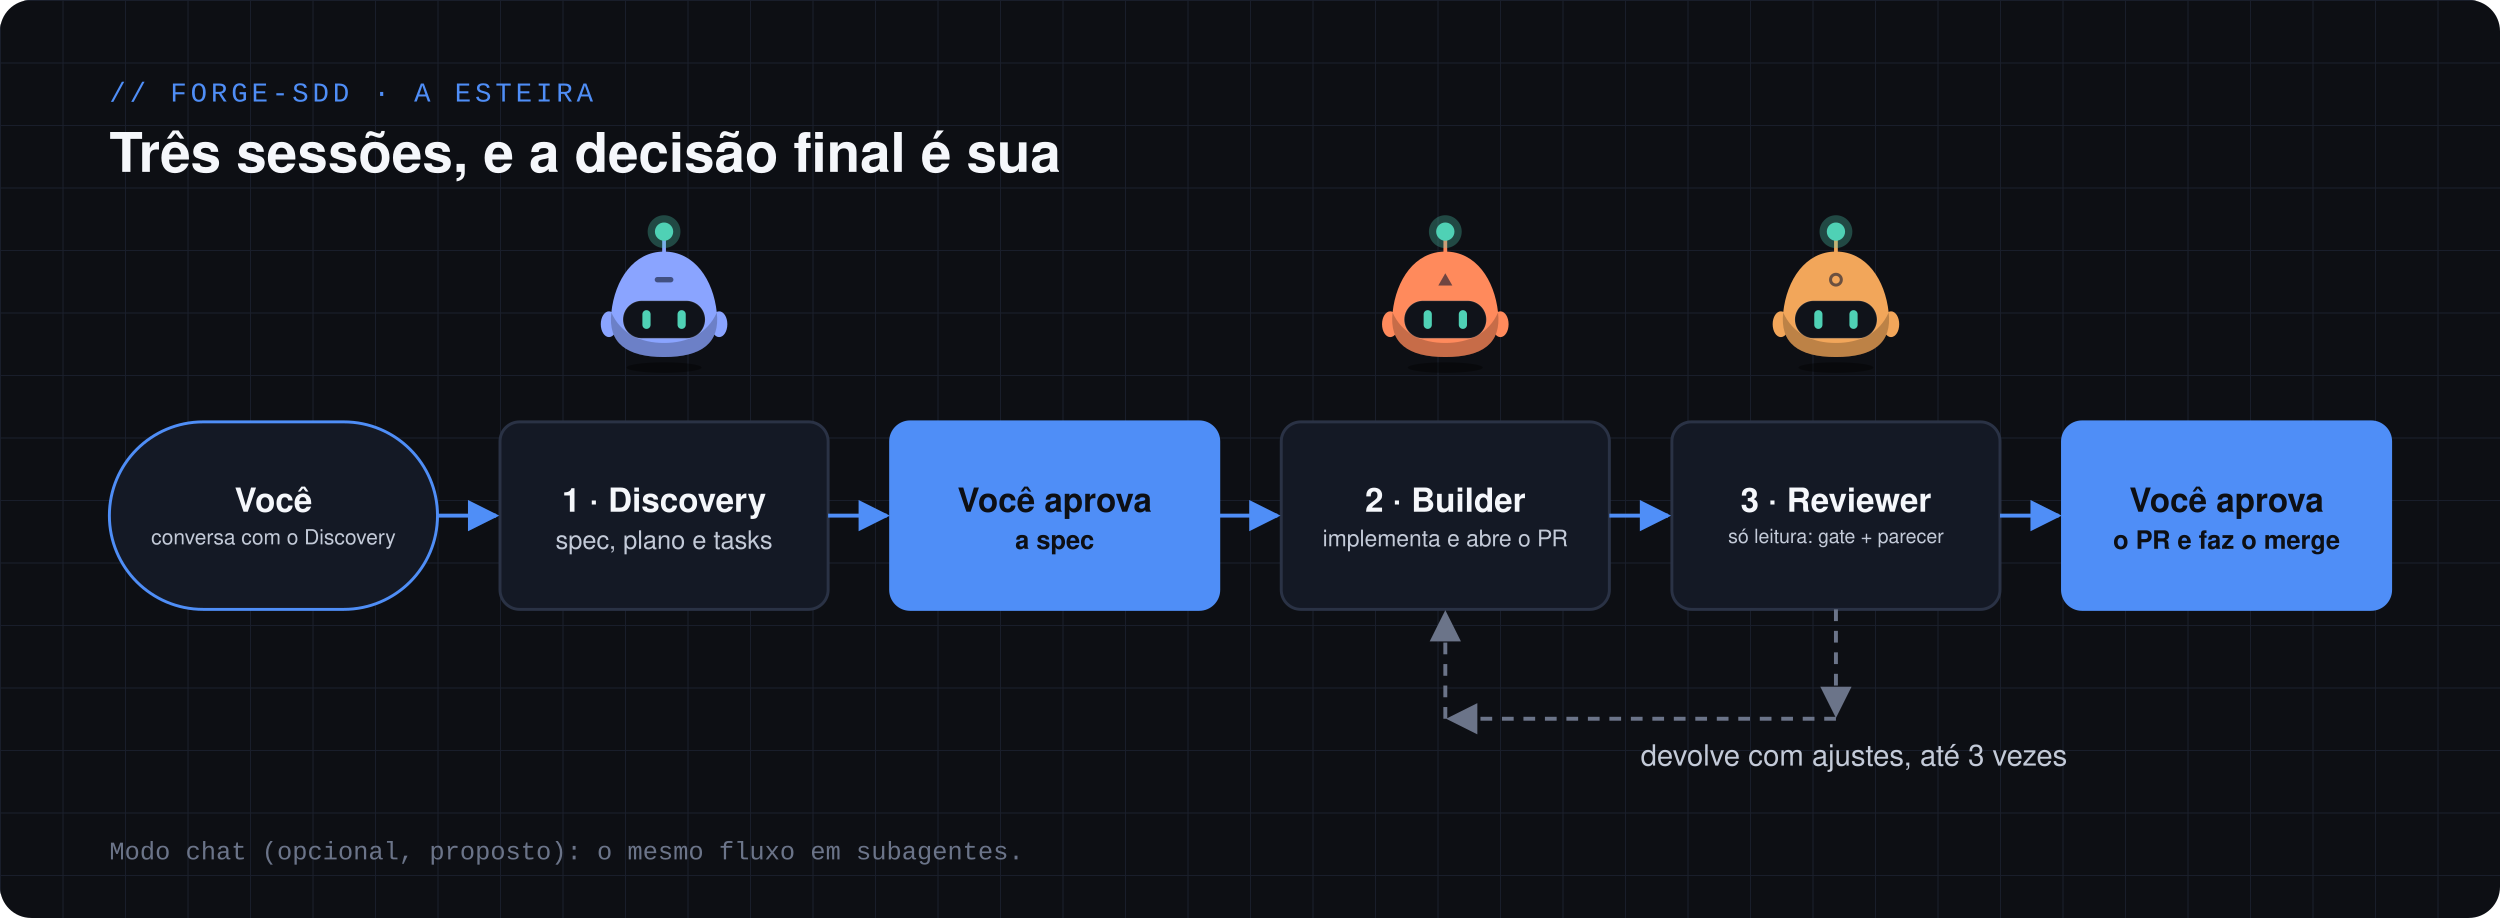
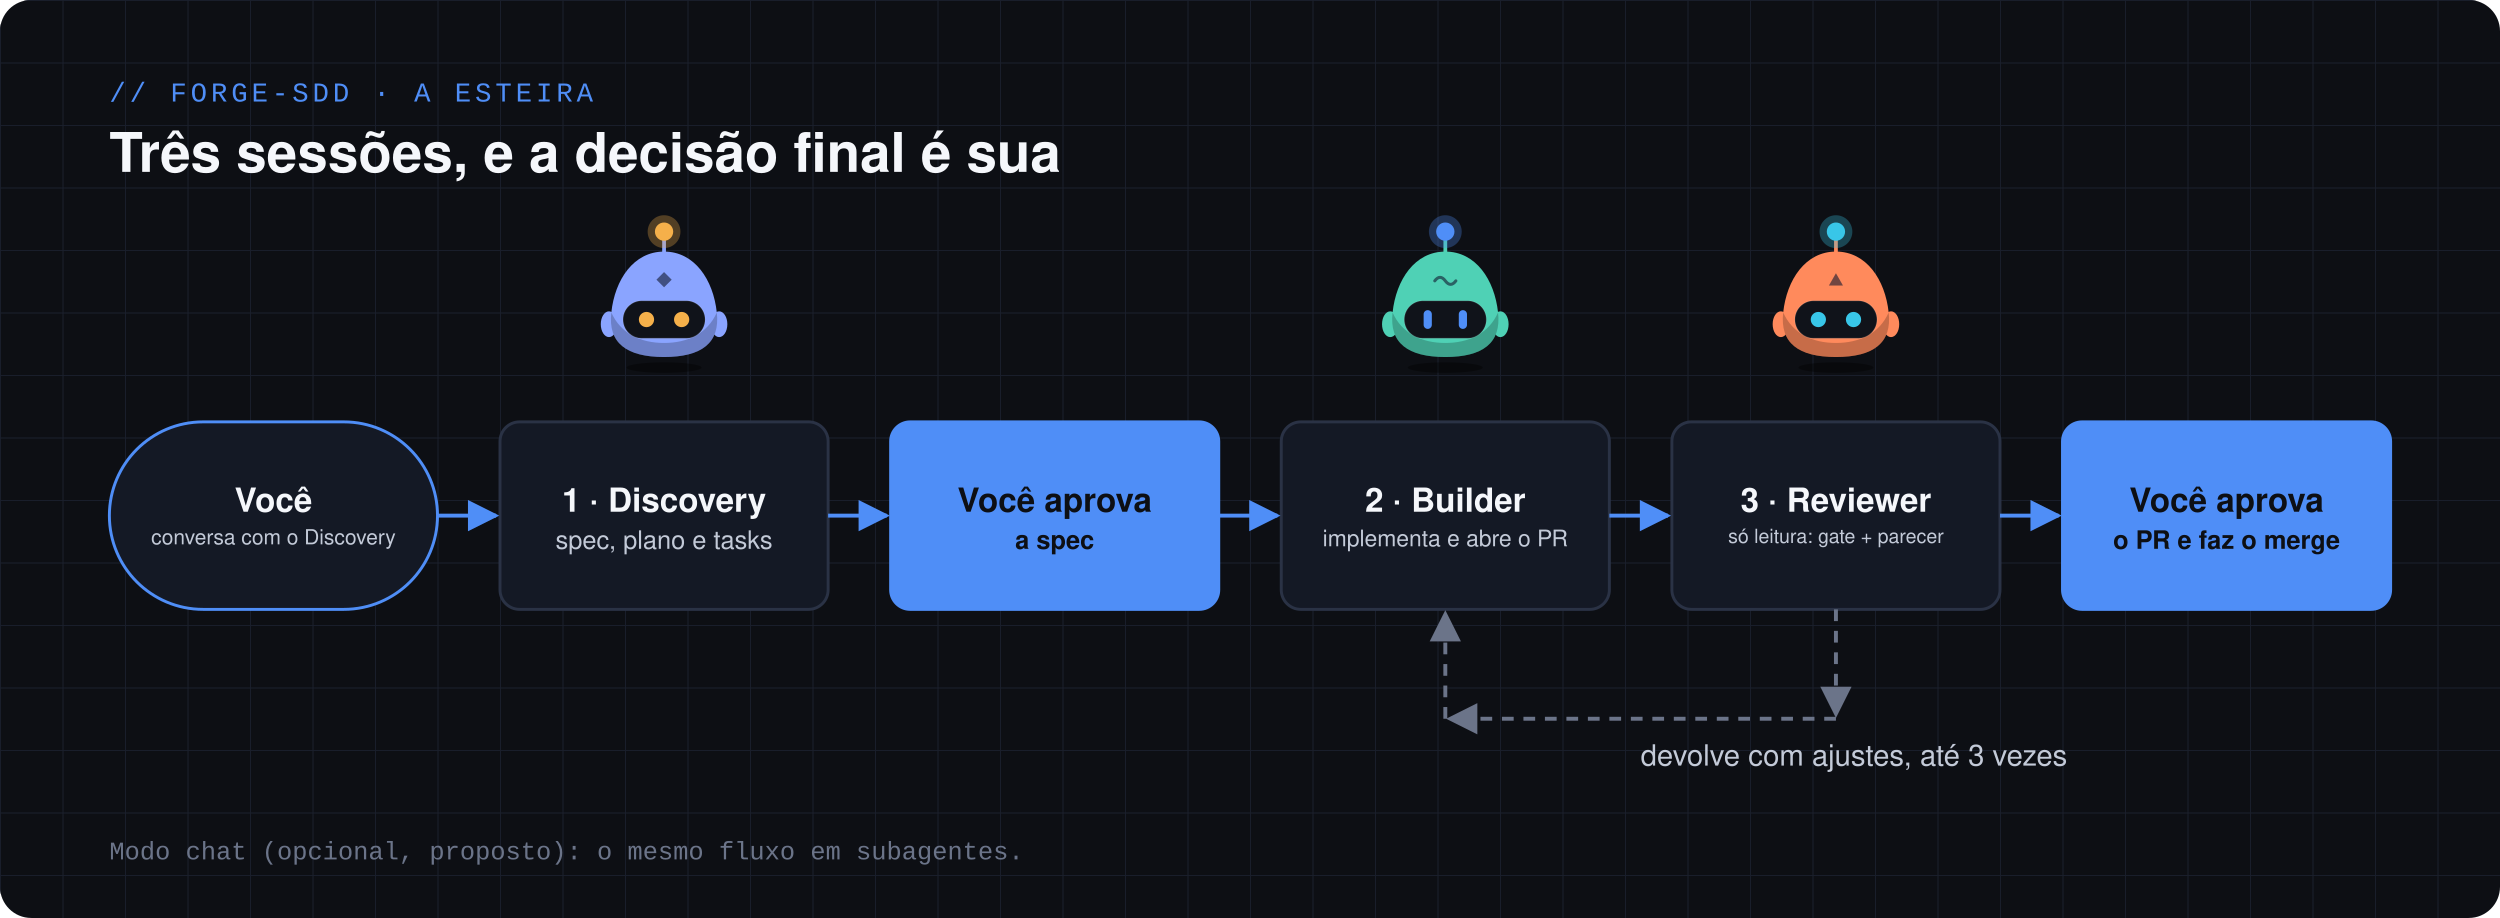
<svg xmlns="http://www.w3.org/2000/svg" width="1280" height="470" viewBox="0 0 1280 470">
  <defs>
    <pattern id="g" width="32" height="32" patternUnits="userSpaceOnUse">
      <path d="M32 0H0V32" fill="none" stroke="#1a1f2b" />
    </pattern>
    <marker id="ar" viewBox="0 0 10 10" refX="9" refY="5" markerWidth="8" markerHeight="8" orient="auto">
      <path d="M0 0L10 5L0 10z" fill="#4f8ef7" />
    </marker>
    <marker id="ar-fraca" viewBox="0 0 10 10" refX="9" refY="5" markerWidth="8" markerHeight="8" orient="auto">
      <path d="M0 0L10 5L0 10z" fill="#6b7489" />
    </marker>
    <clipPath id="av">
      <circle cx="0" cy="0" r="16" />
    </clipPath>
  </defs>
  <rect width="1280" height="470" rx="16" fill="#0d0f14" />
  <rect width="1280" height="470" rx="16" fill="url(#g)" />
  <text x="56.0" y="52.0" font-family="'JetBrains Mono', Consolas, 'Courier New', monospace" font-size="14.0" font-weight="400" fill="#4f8ef7" text-anchor="start" letter-spacing="2">// FORGE-SDD · A ESTEIRA</text>
  <text x="56.0" y="88.0" font-family="Montserrat, 'Segoe UI', Helvetica, Arial, sans-serif" font-size="28.0" font-weight="800" fill="#f5f7fb" text-anchor="start">Três sessões, e a decisão final é sua</text>
  <rect x="56" y="216" width="168" height="96" rx="48.0" fill="#141925" stroke="#4f8ef7" stroke-width="1.5" />
  <text x="140.0" y="262.0" font-family="Montserrat, 'Segoe UI', Helvetica, Arial, sans-serif" font-size="17.0" font-weight="800" fill="#f5f7fb" text-anchor="middle">Você</text>
  <text x="140.0" y="278.7" font-family="Montserrat, 'Segoe UI', Helvetica, Arial, sans-serif" font-size="10.7" font-weight="500" fill="#c3cad8" text-anchor="middle">conversa com o Discovery</text>
  <rect x="256" y="216" width="168" height="96" rx="10" fill="#141925" stroke="#2a3245" stroke-width="1.5" />
  <text x="340.0" y="262.0" font-family="Montserrat, 'Segoe UI', Helvetica, Arial, sans-serif" font-size="17.0" font-weight="800" fill="#f5f7fb" text-anchor="middle">1 · Discovery</text>
  <text x="340.0" y="281.0" font-family="Montserrat, 'Segoe UI', Helvetica, Arial, sans-serif" font-size="13.0" font-weight="500" fill="#c3cad8" text-anchor="middle">spec, plano e tasks</text>
  <rect x="456" y="216" width="168" height="96" rx="10" fill="#4f8ef7" stroke="#4f8ef7" stroke-width="1.5" />
  <text x="540.0" y="262.0" font-family="Montserrat, 'Segoe UI', Helvetica, Arial, sans-serif" font-size="17.0" font-weight="800" fill="#0d0f14" text-anchor="middle">Você aprova</text>
  <text x="540.0" y="281.0" font-family="Montserrat, 'Segoe UI', Helvetica, Arial, sans-serif" font-size="13.0" font-weight="600" fill="#0d0f14" text-anchor="middle">a spec</text>
  <rect x="656" y="216" width="168" height="96" rx="10" fill="#141925" stroke="#2a3245" stroke-width="1.5" />
  <text x="740.0" y="262.0" font-family="Montserrat, 'Segoe UI', Helvetica, Arial, sans-serif" font-size="17.0" font-weight="800" fill="#f5f7fb" text-anchor="middle">2 · Builder</text>
  <text x="740.0" y="279.7" font-family="Montserrat, 'Segoe UI', Helvetica, Arial, sans-serif" font-size="11.7" font-weight="500" fill="#c3cad8" text-anchor="middle">implementa e abre o PR</text>
  <rect x="856" y="216" width="168" height="96" rx="10" fill="#141925" stroke="#2a3245" stroke-width="1.5" />
  <text x="940.0" y="262.0" font-family="Montserrat, 'Segoe UI', Helvetica, Arial, sans-serif" font-size="17.0" font-weight="800" fill="#f5f7fb" text-anchor="middle">3 · Reviewer</text>
  <text x="940.0" y="278.0" font-family="Montserrat, 'Segoe UI', Helvetica, Arial, sans-serif" font-size="10.0" font-weight="500" fill="#c3cad8" text-anchor="middle">só leitura: gate + parecer</text>
  <rect x="1056" y="216" width="168" height="96" rx="10" fill="#4f8ef7" stroke="#4f8ef7" stroke-width="1.5" />
  <text x="1140.0" y="262.0" font-family="Montserrat, 'Segoe UI', Helvetica, Arial, sans-serif" font-size="17.0" font-weight="800" fill="#0d0f14" text-anchor="middle">Você aprova</text>
  <text x="1140.0" y="281.0" font-family="Montserrat, 'Segoe UI', Helvetica, Arial, sans-serif" font-size="13.0" font-weight="600" fill="#0d0f14" text-anchor="middle">o PR e faz o merge</text>
  <path d="M224.0 264.0 L254.0 264.0" fill="none" stroke="#4f8ef7" stroke-width="2" marker-end="url(#ar)" />
  <path d="M424.0 264.0 L454.0 264.0" fill="none" stroke="#4f8ef7" stroke-width="2" marker-end="url(#ar)" />
  <path d="M624.0 264.0 L654.0 264.0" fill="none" stroke="#4f8ef7" stroke-width="2" marker-end="url(#ar)" />
  <path d="M824.0 264.0 L854.0 264.0" fill="none" stroke="#4f8ef7" stroke-width="2" marker-end="url(#ar)" />
  <path d="M1024.0 264.0 L1054.0 264.0" fill="none" stroke="#4f8ef7" stroke-width="2" marker-end="url(#ar)" />
  <path d="M940.0 312.0 L940.0 366.0" fill="none" stroke="#6b7489" stroke-width="2" stroke-dasharray="6 5" marker-end="url(#ar-fraca)" />
  <path d="M940.0 368.0 L742.0 368.0" fill="none" stroke="#6b7489" stroke-width="2" stroke-dasharray="6 5" marker-end="url(#ar-fraca)" />
  <path d="M740.0 368.0 L740.0 314.0" fill="none" stroke="#6b7489" stroke-width="2" stroke-dasharray="6 5" marker-end="url(#ar-fraca)" />
  <text x="840.0" y="392.0" font-family="Montserrat, 'Segoe UI', Helvetica, Arial, sans-serif" font-size="15.0" font-weight="500" fill="#c3cad8" text-anchor="meio">devolve com ajustes, até 3 vezes</text>
  <text x="56.0" y="440.0" font-family="'JetBrains Mono', Consolas, 'Courier New', monospace" font-size="13.0" font-weight="500" fill="#6b7489" text-anchor="inicio">Modo chat (opcional, proposto): o mesmo fluxo em subagentes.</text>
  <g aria-hidden="true">
    <g transform="translate(304.0,112.0) scale(0.6)">
      <ellipse cx="60" cy="127" rx="32" ry="4.5" fill="rgba(0,0,0,0.38)" />
      <ellipse cx="13" cy="90" rx="7" ry="11" fill="#8aa4ff" />
      <ellipse cx="107" cy="90" rx="7" ry="11" fill="#8aa4ff" />
      <line x1="60" y1="30" x2="60" y2="17" stroke="#8aa4ff" stroke-width="3.2" stroke-linecap="round" />
-       <circle cx="60" cy="11" r="14" fill="#4fd1b5" opacity="0.3" />
-       <circle cx="60" cy="11" r="7.8" fill="#4fd1b5" />
+       <circle cx="60" cy="11" r="14" fill="#f5b04a" opacity="0.3" />
+       <circle cx="60" cy="11" r="7.8" fill="#f5b04a" />
      <path d="M60 28 C86 28 102 52 105 80 C108 106 92 118 60 118 C28 118 12 106 15 80 C18 52 34 28 60 28 Z" fill="#8aa4ff" />
      <path d="M15 80 C12 106 28 118 60 118 C92 118 108 106 105 80 C97 98 80 106 60 106 C40 106 23 98 15 80 Z" fill="rgba(0,0,0,0.22)" />
-       <rect x="52" y="49.7" width="16" height="4.6" rx="2.3" fill="rgba(18,24,48,0.6)" />
+       <polygon points="60,45.5 66.5,52 60,58.5 53.5,52" fill="rgba(18,24,48,0.6)" />
      <rect x="25" y="70" width="70" height="32" rx="16" fill="#10131a" stroke="rgba(255,255,255,0.1)" />
-       <g fill="#4fd1b5">
-         <rect x="41.5" y="78" width="7" height="16" rx="3.5" />
-         <rect x="71.5" y="78" width="7" height="16" rx="3.5" />
+       <g fill="#f5b04a">
+         <circle cx="45" cy="86" r="6.5" />
+         <circle cx="75" cy="86" r="6.5" />
      </g>
    </g>
    <g transform="translate(704.0,112.0) scale(0.6)">
      <ellipse cx="60" cy="127" rx="32" ry="4.5" fill="rgba(0,0,0,0.38)" />
-       <ellipse cx="13" cy="90" rx="7" ry="11" fill="#ff8a5c" />
-       <ellipse cx="107" cy="90" rx="7" ry="11" fill="#ff8a5c" />
-       <line x1="60" y1="30" x2="60" y2="17" stroke="#ff8a5c" stroke-width="3.2" stroke-linecap="round" />
-       <circle cx="60" cy="11" r="14" fill="#4fd1b5" opacity="0.3" />
-       <circle cx="60" cy="11" r="7.8" fill="#4fd1b5" />
-       <path d="M60 28 C86 28 102 52 105 80 C108 106 92 118 60 118 C28 118 12 106 15 80 C18 52 34 28 60 28 Z" fill="#ff8a5c" />
+       <ellipse cx="13" cy="90" rx="7" ry="11" fill="#4fd1b5" />
+       <ellipse cx="107" cy="90" rx="7" ry="11" fill="#4fd1b5" />
+       <line x1="60" y1="30" x2="60" y2="17" stroke="#4fd1b5" stroke-width="3.2" stroke-linecap="round" />
+       <circle cx="60" cy="11" r="14" fill="#4f8ef7" opacity="0.3" />
+       <circle cx="60" cy="11" r="7.8" fill="#4f8ef7" />
+       <path d="M60 28 C86 28 102 52 105 80 C108 106 92 118 60 118 C28 118 12 106 15 80 C18 52 34 28 60 28 Z" fill="#4fd1b5" />
      <path d="M15 80 C12 106 28 118 60 118 C92 118 108 106 105 80 C97 98 80 106 60 106 C40 106 23 98 15 80 Z" fill="rgba(0,0,0,0.22)" />
-       <polygon points="60,46.5 66,57 54,57" fill="rgba(18,24,48,0.6)" />
+       <path d="M51 53 Q55.5 47 60 53 Q64.5 59 69 53" fill="none" stroke="rgba(18,24,48,0.6)" stroke-width="2.6" stroke-linecap="round" />
      <rect x="25" y="70" width="70" height="32" rx="16" fill="#10131a" stroke="rgba(255,255,255,0.1)" />
-       <g fill="#4fd1b5">
+       <g fill="#4f8ef7">
        <rect x="41.5" y="78" width="7" height="16" rx="3.5" />
        <rect x="71.5" y="78" width="7" height="16" rx="3.5" />
      </g>
    </g>
    <g transform="translate(904.0,112.0) scale(0.6)">
      <ellipse cx="60" cy="127" rx="32" ry="4.5" fill="rgba(0,0,0,0.38)" />
-       <ellipse cx="13" cy="90" rx="7" ry="11" fill="#f2a65a" />
-       <ellipse cx="107" cy="90" rx="7" ry="11" fill="#f2a65a" />
-       <line x1="60" y1="30" x2="60" y2="17" stroke="#f2a65a" stroke-width="3.2" stroke-linecap="round" />
-       <circle cx="60" cy="11" r="14" fill="#4fd1b5" opacity="0.3" />
-       <circle cx="60" cy="11" r="7.8" fill="#4fd1b5" />
-       <path d="M60 28 C86 28 102 52 105 80 C108 106 92 118 60 118 C28 118 12 106 15 80 C18 52 34 28 60 28 Z" fill="#f2a65a" />
+       <ellipse cx="13" cy="90" rx="7" ry="11" fill="#ff8a5c" />
+       <ellipse cx="107" cy="90" rx="7" ry="11" fill="#ff8a5c" />
+       <line x1="60" y1="30" x2="60" y2="17" stroke="#ff8a5c" stroke-width="3.2" stroke-linecap="round" />
+       <circle cx="60" cy="11" r="14" fill="#38c6e8" opacity="0.3" />
+       <circle cx="60" cy="11" r="7.8" fill="#38c6e8" />
+       <path d="M60 28 C86 28 102 52 105 80 C108 106 92 118 60 118 C28 118 12 106 15 80 C18 52 34 28 60 28 Z" fill="#ff8a5c" />
      <path d="M15 80 C12 106 28 118 60 118 C92 118 108 106 105 80 C97 98 80 106 60 106 C40 106 23 98 15 80 Z" fill="rgba(0,0,0,0.22)" />
-       <circle cx="60" cy="52" r="4.6" fill="none" stroke="rgba(18,24,48,0.6)" stroke-width="2.6" />
+       <polygon points="60,46.5 66,57 54,57" fill="rgba(18,24,48,0.6)" />
      <rect x="25" y="70" width="70" height="32" rx="16" fill="#10131a" stroke="rgba(255,255,255,0.1)" />
-       <g fill="#4fd1b5">
-         <rect x="41.5" y="78" width="7" height="16" rx="3.5" />
-         <rect x="71.5" y="78" width="7" height="16" rx="3.5" />
+       <g fill="#38c6e8">
+         <circle cx="45" cy="86" r="6.5" />
+         <circle cx="75" cy="86" r="6.5" />
      </g>
    </g>
  </g>
</svg>
